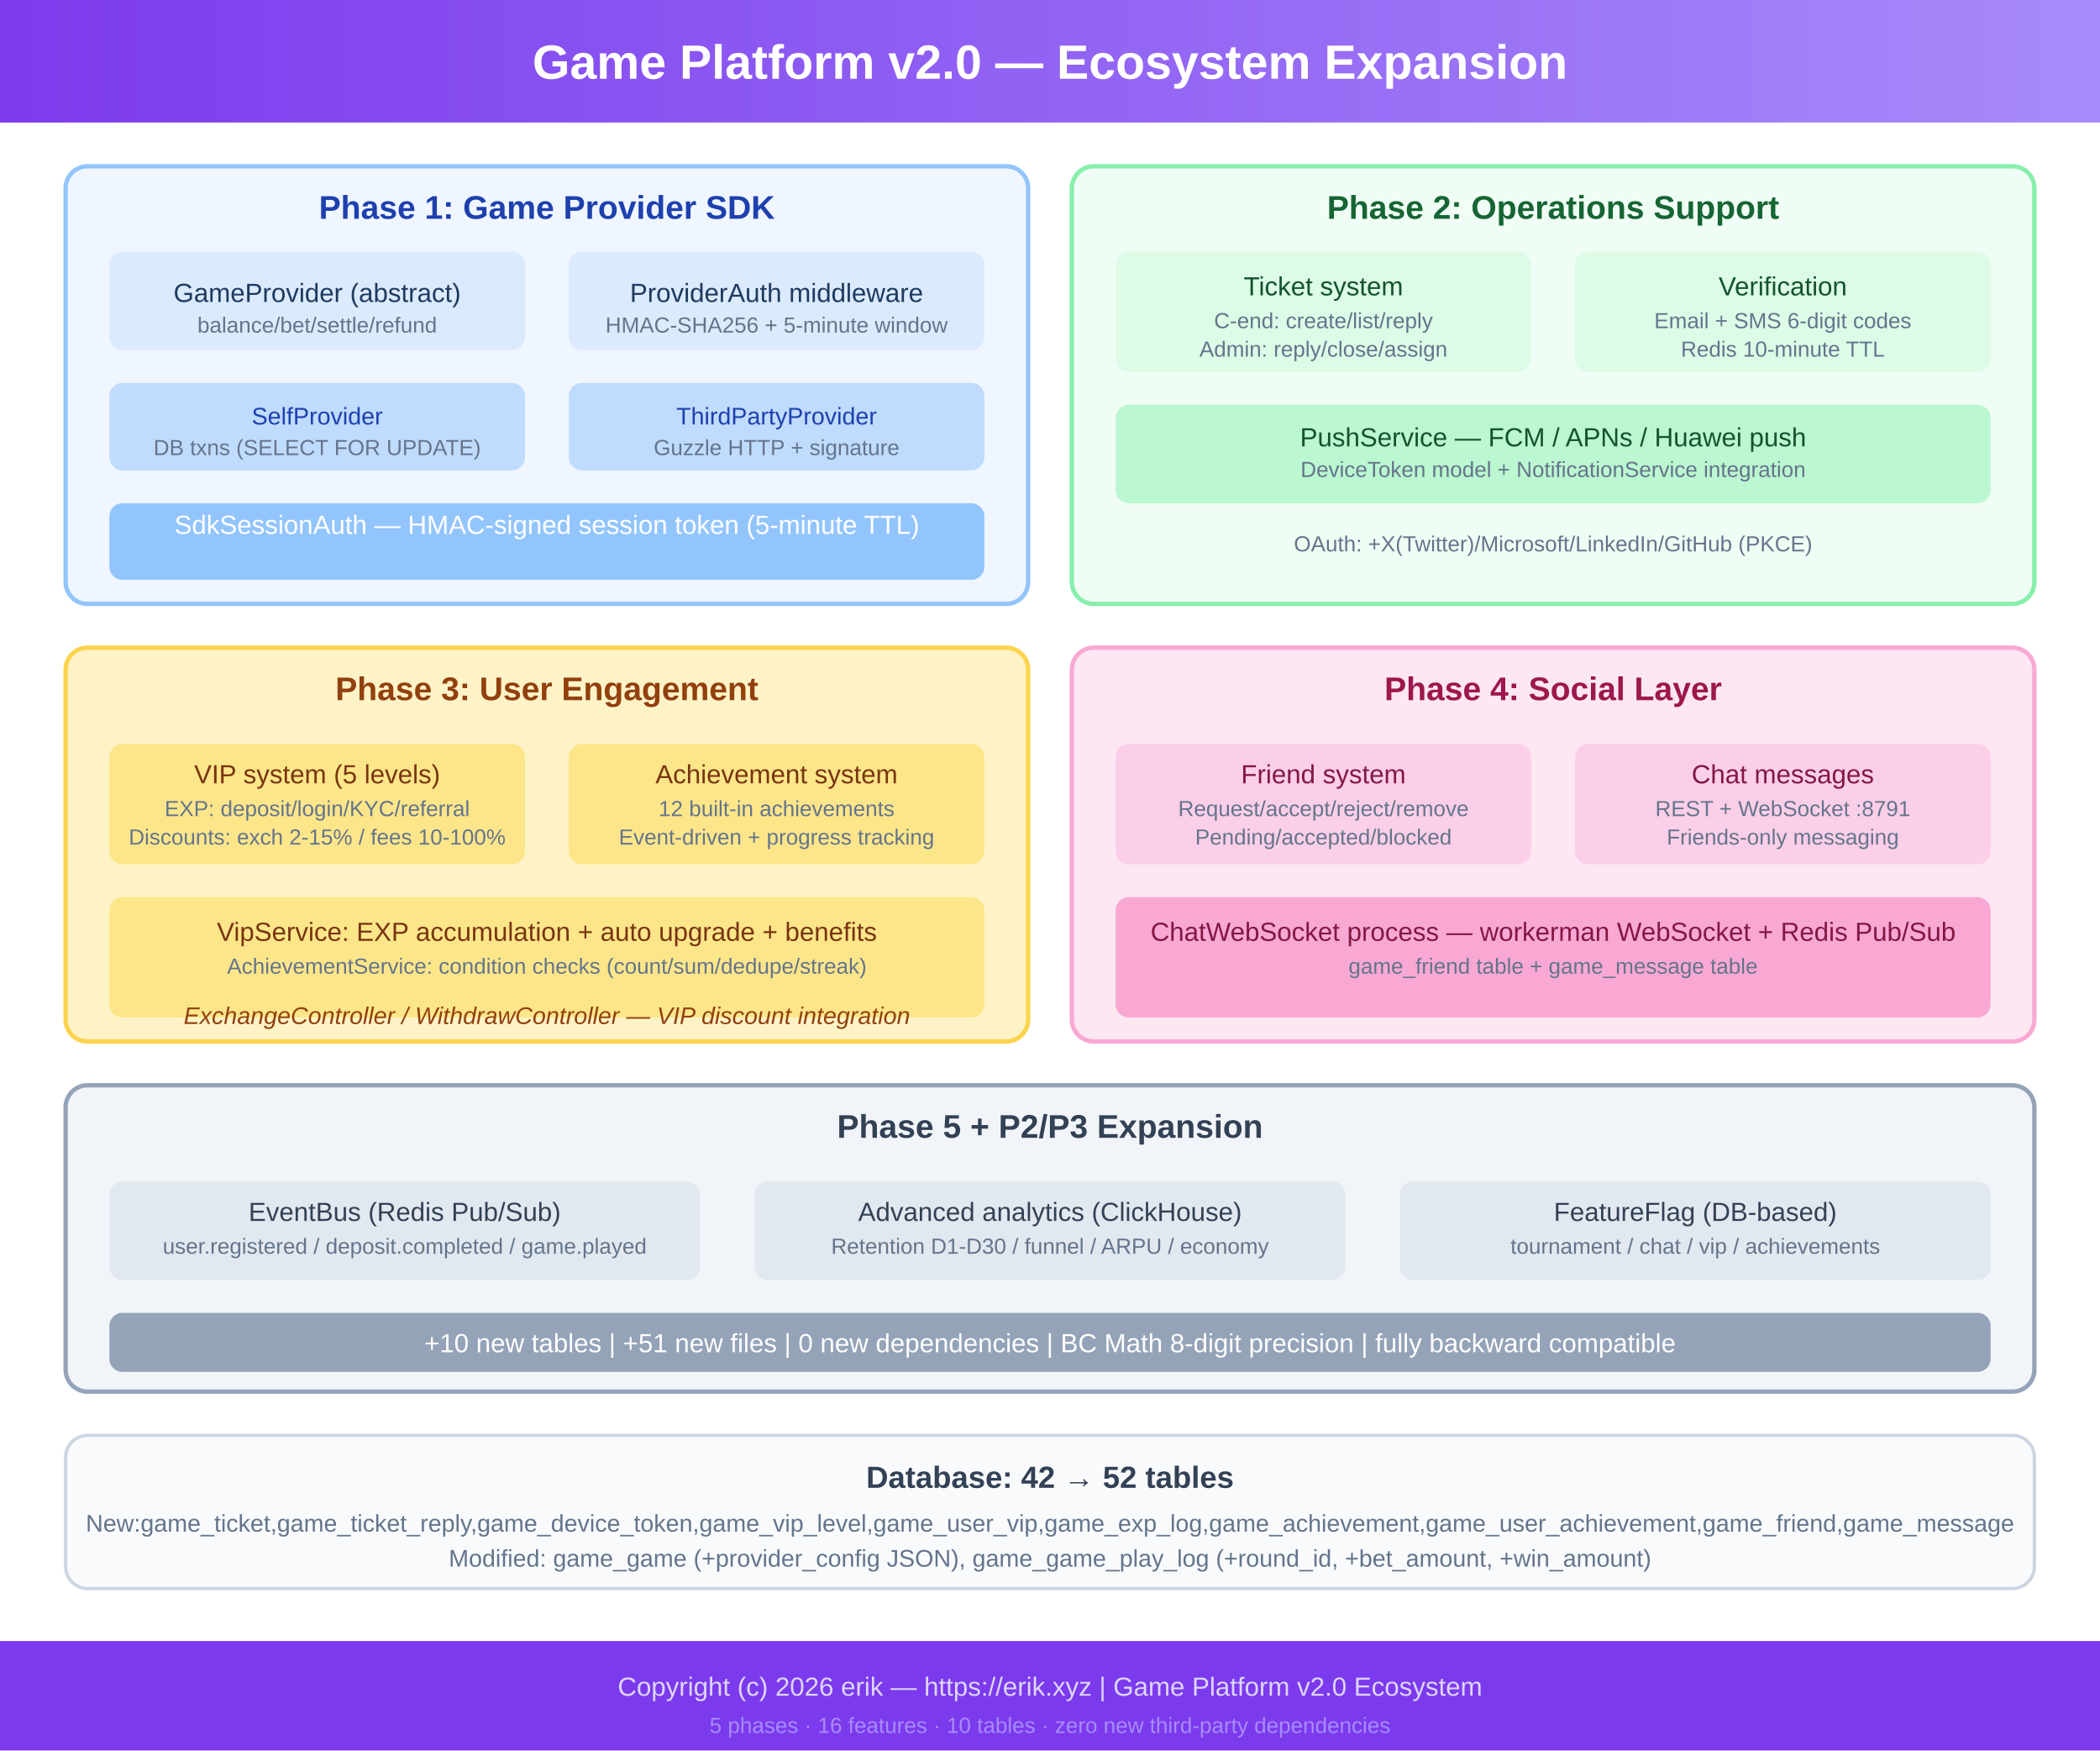
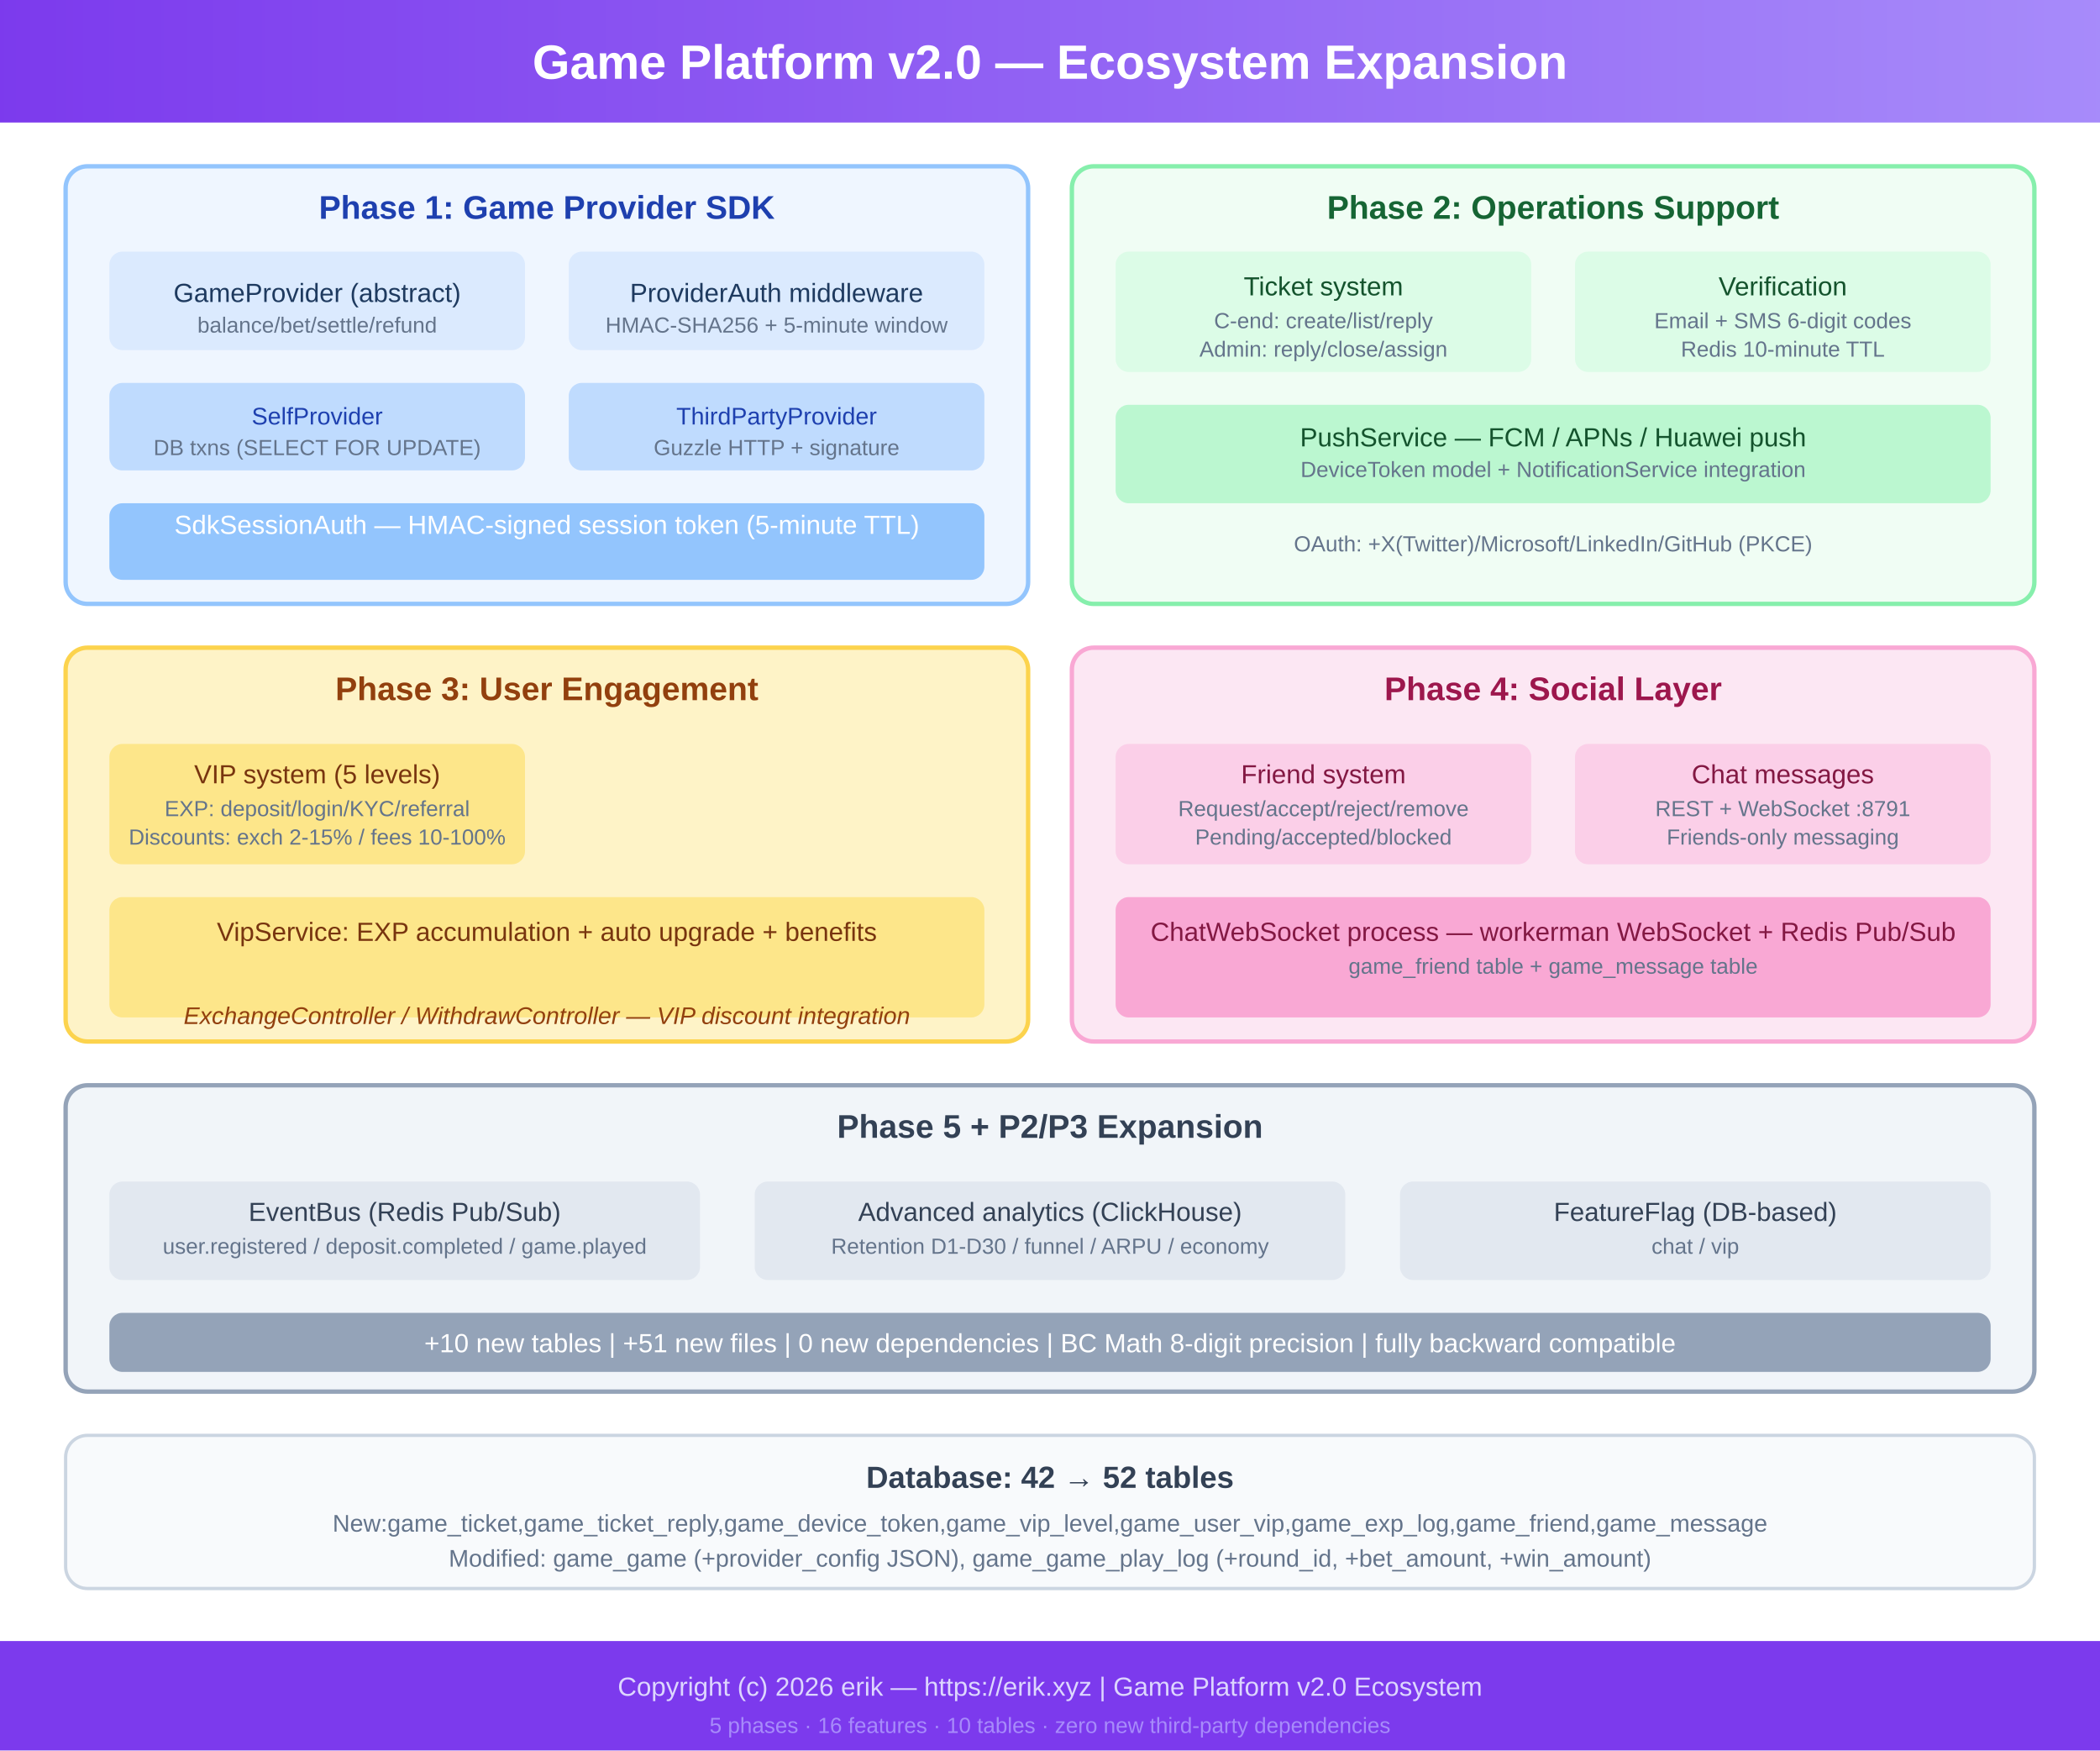
<svg xmlns="http://www.w3.org/2000/svg" viewBox="0 0 960 800" font-family="Arial, 'Noto Sans SC', 'Noto Sans', sans-serif">
  <defs>
    <marker id="arrow" markerWidth="10" markerHeight="7" refX="10" refY="3.5" orient="auto">
      <polygon points="0 0, 10 3.5, 0 7" fill="#64748b" />
    </marker>
    <linearGradient id="hdr" x1="0" y1="0" x2="1" y2="0">
      <stop offset="0%" stop-color="#7c3aed" />
      <stop offset="100%" stop-color="#a78bfa" />
    </linearGradient>
    <linearGradient id="gradNew" x1="0" y1="0" x2="0" y2="1">
      <stop offset="0%" stop-color="#faf5ff" />
      <stop offset="100%" stop-color="#f3e8ff" />
    </linearGradient>
    <linearGradient id="gradProvider" x1="0" y1="0" x2="0" y2="1">
      <stop offset="0%" stop-color="#eff6ff" />
      <stop offset="100%" stop-color="#dbeafe" />
    </linearGradient>
  </defs>
  <rect width="960" height="800" fill="#ffffff" />
  <rect x="0" y="0" width="960" height="56" fill="url(#hdr)" />
  <text x="480" y="36" text-anchor="middle" fill="#fff" font-size="22" font-weight="bold">Game Platform v2.0 — Ecosystem Expansion</text>
  <rect x="30" y="76" width="440" height="200" rx="10" fill="#eff6ff" stroke="#93c5fd" stroke-width="2" />
  <text x="250" y="100" text-anchor="middle" fill="#1e40af" font-size="15" font-weight="bold">Phase 1: Game Provider SDK</text>
  <rect x="50" y="115" width="190" height="45" rx="6" fill="#dbeafe" />
  <text x="145" y="138" text-anchor="middle" fill="#1e3a5f" font-size="12">GameProvider (abstract)</text>
  <text x="145" y="152" text-anchor="middle" fill="#64748b" font-size="10">balance/bet/settle/refund</text>
  <rect x="260" y="115" width="190" height="45" rx="6" fill="#dbeafe" />
  <text x="355" y="138" text-anchor="middle" fill="#1e3a5f" font-size="12">ProviderAuth middleware</text>
  <text x="355" y="152" text-anchor="middle" fill="#64748b" font-size="10">HMAC-SHA256 + 5-minute window</text>
  <rect x="50" y="175" width="190" height="40" rx="6" fill="#bfdbfe" />
  <text x="145" y="194" text-anchor="middle" fill="#1e40af" font-size="11">SelfProvider</text>
  <text x="145" y="208" text-anchor="middle" fill="#64748b" font-size="10">DB txns (SELECT FOR UPDATE)</text>
  <rect x="260" y="175" width="190" height="40" rx="6" fill="#bfdbfe" />
  <text x="355" y="194" text-anchor="middle" fill="#1e40af" font-size="11">ThirdPartyProvider</text>
  <text x="355" y="208" text-anchor="middle" fill="#64748b" font-size="10">Guzzle HTTP + signature</text>
  <rect x="50" y="230" width="400" height="35" rx="6" fill="#93c5fd" />
  <text x="250" y="244" text-anchor="middle" fill="#fff" font-size="12">SdkSessionAuth — HMAC-signed session token (5-minute TTL)</text>
  <rect x="490" y="76" width="440" height="200" rx="10" fill="#f0fdf4" stroke="#86efac" stroke-width="2" />
  <text x="710" y="100" text-anchor="middle" fill="#166534" font-size="15" font-weight="bold">Phase 2: Operations Support</text>
  <rect x="510" y="115" width="190" height="55" rx="6" fill="#dcfce7" />
  <text x="605" y="135" text-anchor="middle" fill="#14532d" font-size="12">Ticket system</text>
  <text x="605" y="150" text-anchor="middle" fill="#64748b" font-size="10">C-end: create/list/reply</text>
  <text x="605" y="163" text-anchor="middle" fill="#64748b" font-size="10">Admin: reply/close/assign</text>
  <rect x="720" y="115" width="190" height="55" rx="6" fill="#dcfce7" />
  <text x="815" y="135" text-anchor="middle" fill="#14532d" font-size="12">Verification</text>
  <text x="815" y="150" text-anchor="middle" fill="#64748b" font-size="10">Email + SMS 6-digit codes</text>
  <text x="815" y="163" text-anchor="middle" fill="#64748b" font-size="10">Redis 10-minute TTL</text>
  <rect x="510" y="185" width="400" height="45" rx="6" fill="#bbf7d0" />
  <text x="710" y="204" text-anchor="middle" fill="#14532d" font-size="12">PushService — FCM / APNs / Huawei push</text>
  <text x="710" y="252" text-anchor="middle" fill="#64748b" font-size="10">OAuth: +X(Twitter)/Microsoft/LinkedIn/GitHub (PKCE)</text>
  <text x="710" y="218" text-anchor="middle" fill="#64748b" font-size="10">DeviceToken model + NotificationService integration</text>
  <rect x="30" y="296" width="440" height="180" rx="10" fill="#fef3c7" stroke="#fcd34d" stroke-width="2" />
  <text x="250" y="320" text-anchor="middle" fill="#92400e" font-size="15" font-weight="bold">Phase 3: User Engagement</text>
  <rect x="50" y="340" width="190" height="55" rx="6" fill="#fde68a" />
  <text x="145" y="358" text-anchor="middle" fill="#78350f" font-size="12">VIP system (5 levels)</text>
  <text x="145" y="373" text-anchor="middle" fill="#64748b" font-size="10">EXP: deposit/login/KYC/referral</text>
  <text x="145" y="386" text-anchor="middle" fill="#64748b" font-size="10">Discounts: exch 2-15% / fees 10-100%</text>
-   <rect x="260" y="340" width="190" height="55" rx="6" fill="#fde68a" />
-   <text x="355" y="358" text-anchor="middle" fill="#78350f" font-size="12">Achievement system</text>
-   <text x="355" y="373" text-anchor="middle" fill="#64748b" font-size="10">12 built-in achievements</text>
-   <text x="355" y="386" text-anchor="middle" fill="#64748b" font-size="10">Event-driven + progress tracking</text>
  <rect x="50" y="410" width="400" height="55" rx="6" fill="#fde68a" />
  <text x="250" y="430" text-anchor="middle" fill="#78350f" font-size="12">VipService: EXP accumulation + auto upgrade + benefits</text>
-   <text x="250" y="445" text-anchor="middle" fill="#64748b" font-size="10">AchievementService: condition checks (count/sum/dedupe/streak)</text>
  <text x="250" y="468" text-anchor="middle" fill="#92400e" font-size="11" font-style="italic">ExchangeController / WithdrawController — VIP discount integration</text>
  <rect x="490" y="296" width="440" height="180" rx="10" fill="#fce7f3" stroke="#f9a8d4" stroke-width="2" />
  <text x="710" y="320" text-anchor="middle" fill="#9d174d" font-size="15" font-weight="bold">Phase 4: Social Layer</text>
  <rect x="510" y="340" width="190" height="55" rx="6" fill="#fbcfe8" />
  <text x="605" y="358" text-anchor="middle" fill="#831843" font-size="12">Friend system</text>
  <text x="605" y="373" text-anchor="middle" fill="#64748b" font-size="10">Request/accept/reject/remove</text>
  <text x="605" y="386" text-anchor="middle" fill="#64748b" font-size="10">Pending/accepted/blocked</text>
  <rect x="720" y="340" width="190" height="55" rx="6" fill="#fbcfe8" />
  <text x="815" y="358" text-anchor="middle" fill="#831843" font-size="12">Chat messages</text>
  <text x="815" y="373" text-anchor="middle" fill="#64748b" font-size="10">REST + WebSocket :8791</text>
  <text x="815" y="386" text-anchor="middle" fill="#64748b" font-size="10">Friends-only messaging</text>
  <rect x="510" y="410" width="400" height="55" rx="6" fill="#f9a8d4" />
  <text x="710" y="430" text-anchor="middle" fill="#831843" font-size="12">ChatWebSocket process — workerman WebSocket + Redis Pub/Sub</text>
  <text x="710" y="445" text-anchor="middle" fill="#64748b" font-size="10">game_friend table + game_message table</text>
  <rect x="30" y="496" width="900" height="140" rx="10" fill="#f1f5f9" stroke="#94a3b8" stroke-width="2" />
  <text x="480" y="520" text-anchor="middle" fill="#334155" font-size="15" font-weight="bold">Phase 5 + P2/P3 Expansion</text>
  <rect x="50" y="540" width="270" height="45" rx="6" fill="#e2e8f0" />
  <text x="185" y="558" text-anchor="middle" fill="#334155" font-size="12">EventBus (Redis Pub/Sub)</text>
  <text x="185" y="573" text-anchor="middle" fill="#64748b" font-size="10">user.registered / deposit.completed / game.played</text>
  <rect x="345" y="540" width="270" height="45" rx="6" fill="#e2e8f0" />
  <text x="480" y="558" text-anchor="middle" fill="#334155" font-size="12">Advanced analytics (ClickHouse)</text>
  <text x="480" y="573" text-anchor="middle" fill="#64748b" font-size="10">Retention D1-D30 / funnel / ARPU / economy</text>
  <rect x="640" y="540" width="270" height="45" rx="6" fill="#e2e8f0" />
  <text x="775" y="558" text-anchor="middle" fill="#334155" font-size="12">FeatureFlag (DB-based)</text>
-   <text x="775" y="573" text-anchor="middle" fill="#64748b" font-size="10">tournament / chat / vip / achievements</text>
+   <text x="775" y="573" text-anchor="middle" fill="#64748b" font-size="10">chat / vip</text>
  <rect x="50" y="600" width="860" height="27" rx="6" fill="#94a3b8" />
  <text x="480" y="618" text-anchor="middle" fill="#fff" font-size="12">+10 new tables  |  +51 new files  |  0 new dependencies  |  BC Math 8-digit precision  |  fully backward compatible</text>
  <rect x="30" y="656" width="900" height="70" rx="10" fill="#f8fafc" stroke="#cbd5e1" stroke-width="1.5" />
  <text x="480" y="680" text-anchor="middle" fill="#334155" font-size="14" font-weight="bold">Database: 42 → 52 tables</text>
-   <text x="480" y="700" text-anchor="middle" fill="#64748b" font-size="11">New:game_ticket,game_ticket_reply,game_device_token,game_vip_level,game_user_vip,game_exp_log,game_achievement,game_user_achievement,game_friend,game_message</text>
+   <text x="480" y="700" text-anchor="middle" fill="#64748b" font-size="11">New:game_ticket,game_ticket_reply,game_device_token,game_vip_level,game_user_vip,game_exp_log,game_friend,game_message</text>
  <text x="480" y="716" text-anchor="middle" fill="#64748b" font-size="11">Modified: game_game (+provider_config JSON), game_game_play_log (+round_id, +bet_amount, +win_amount)</text>
  <rect x="0" y="750" width="960" height="50" fill="#7c3aed" />
  <text x="480" y="775" text-anchor="middle" fill="#ddd6fe" font-size="12">Copyright (c) 2026 erik — https://erik.xyz | Game Platform v2.0 Ecosystem</text>
  <text x="480" y="792" text-anchor="middle" fill="#a78bfa" font-size="10">5 phases · 16 features · 10 tables · zero new third-party dependencies</text>
</svg>
